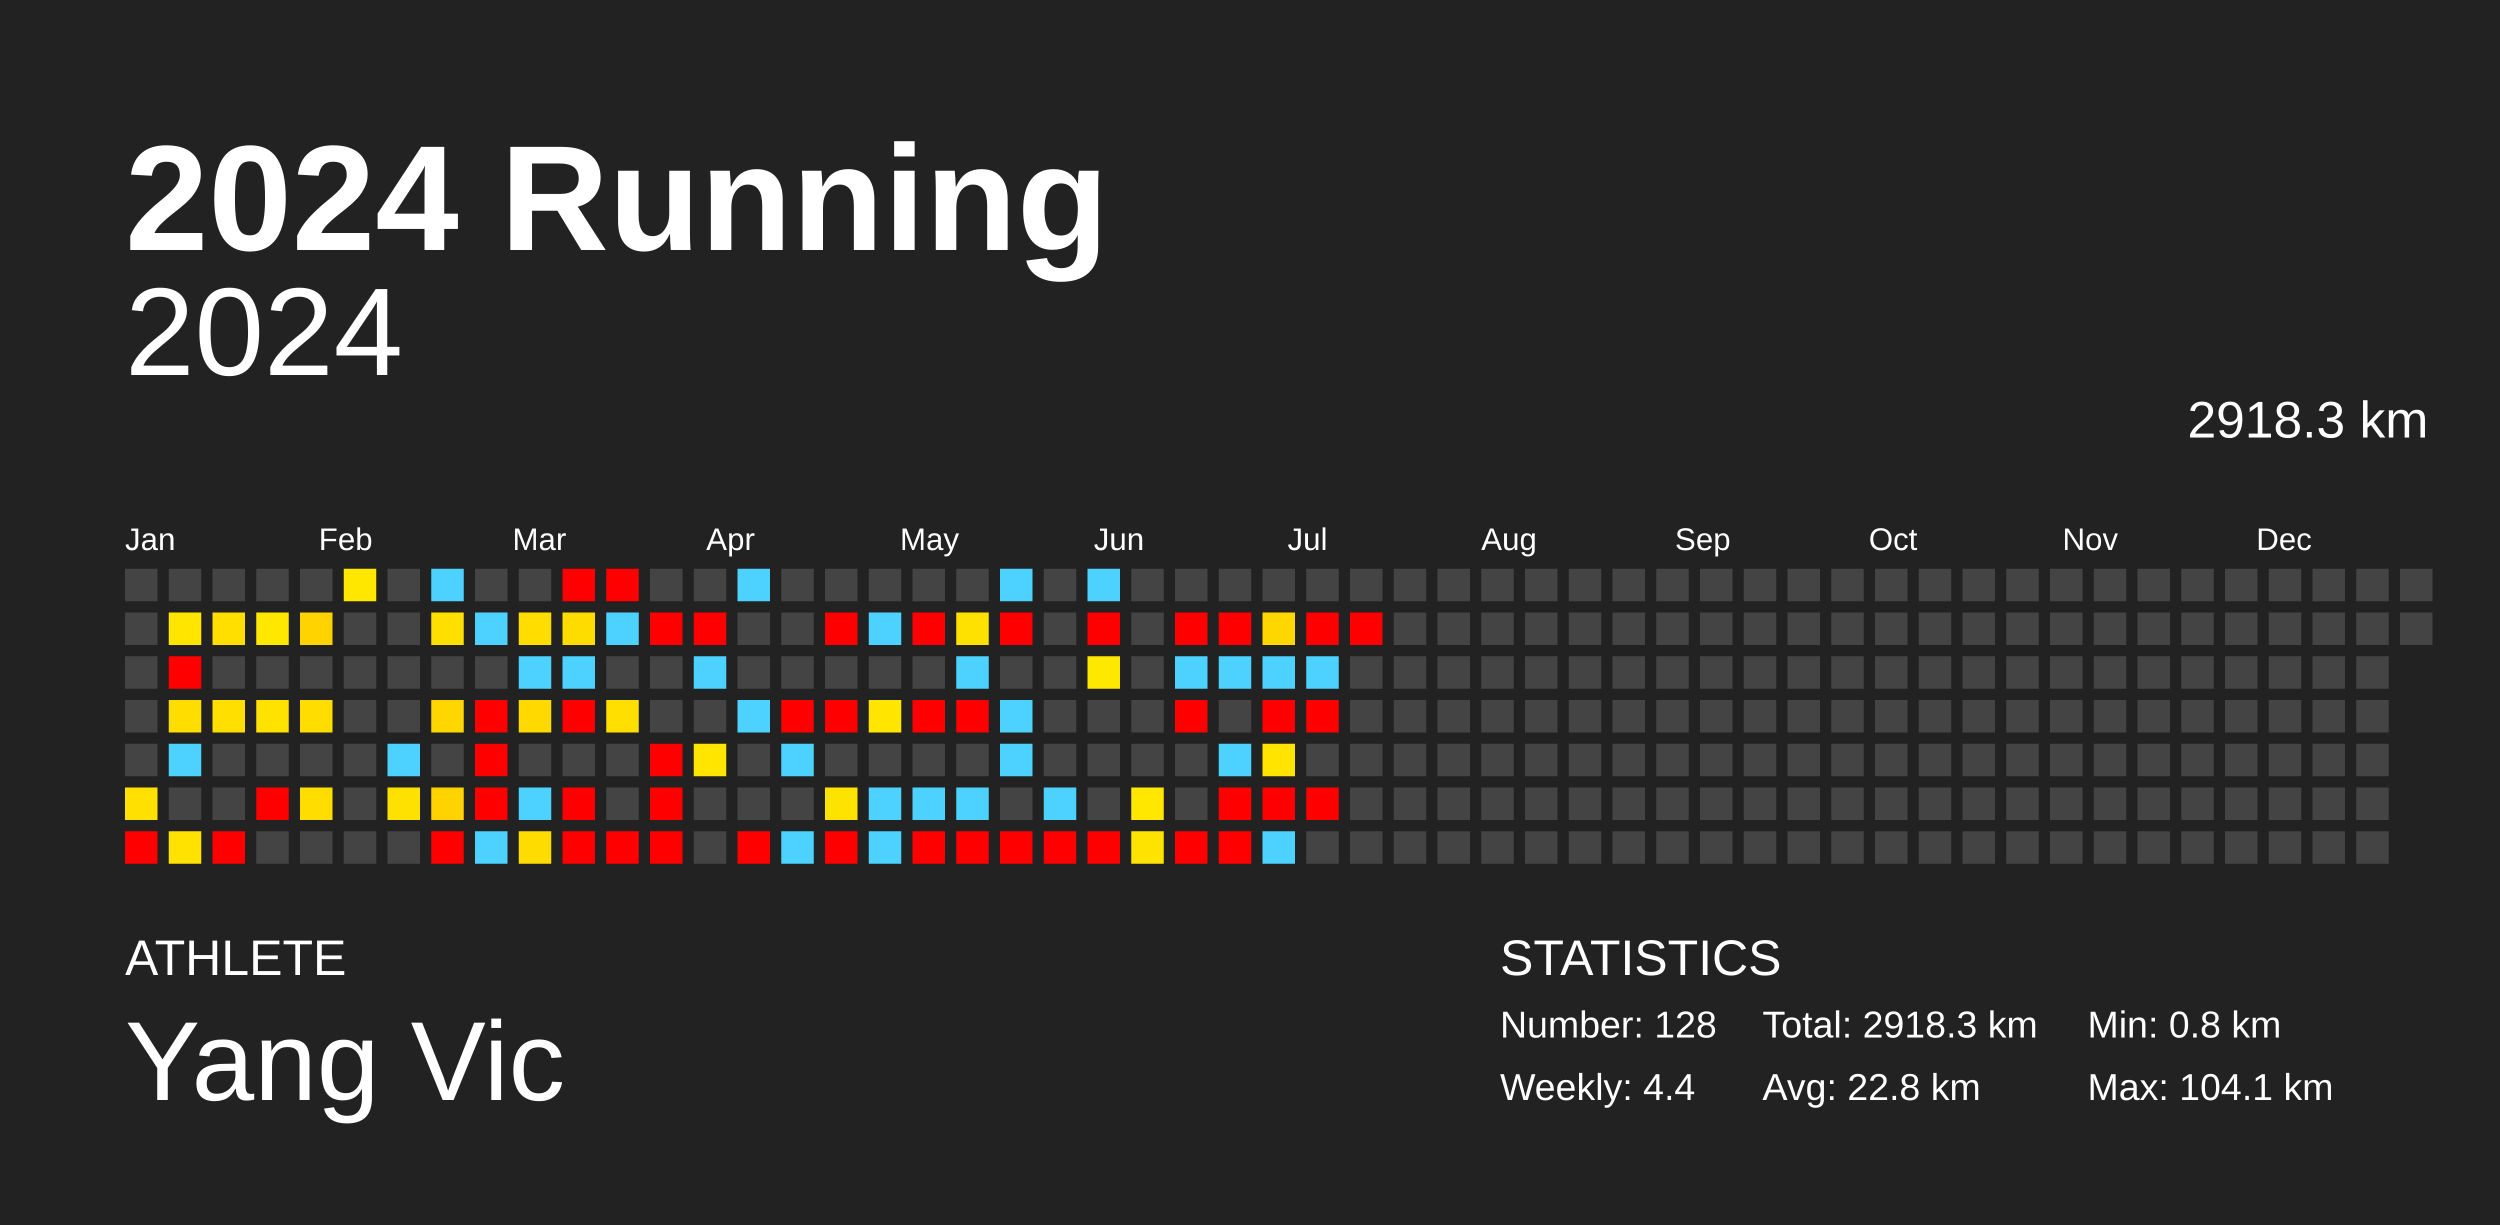
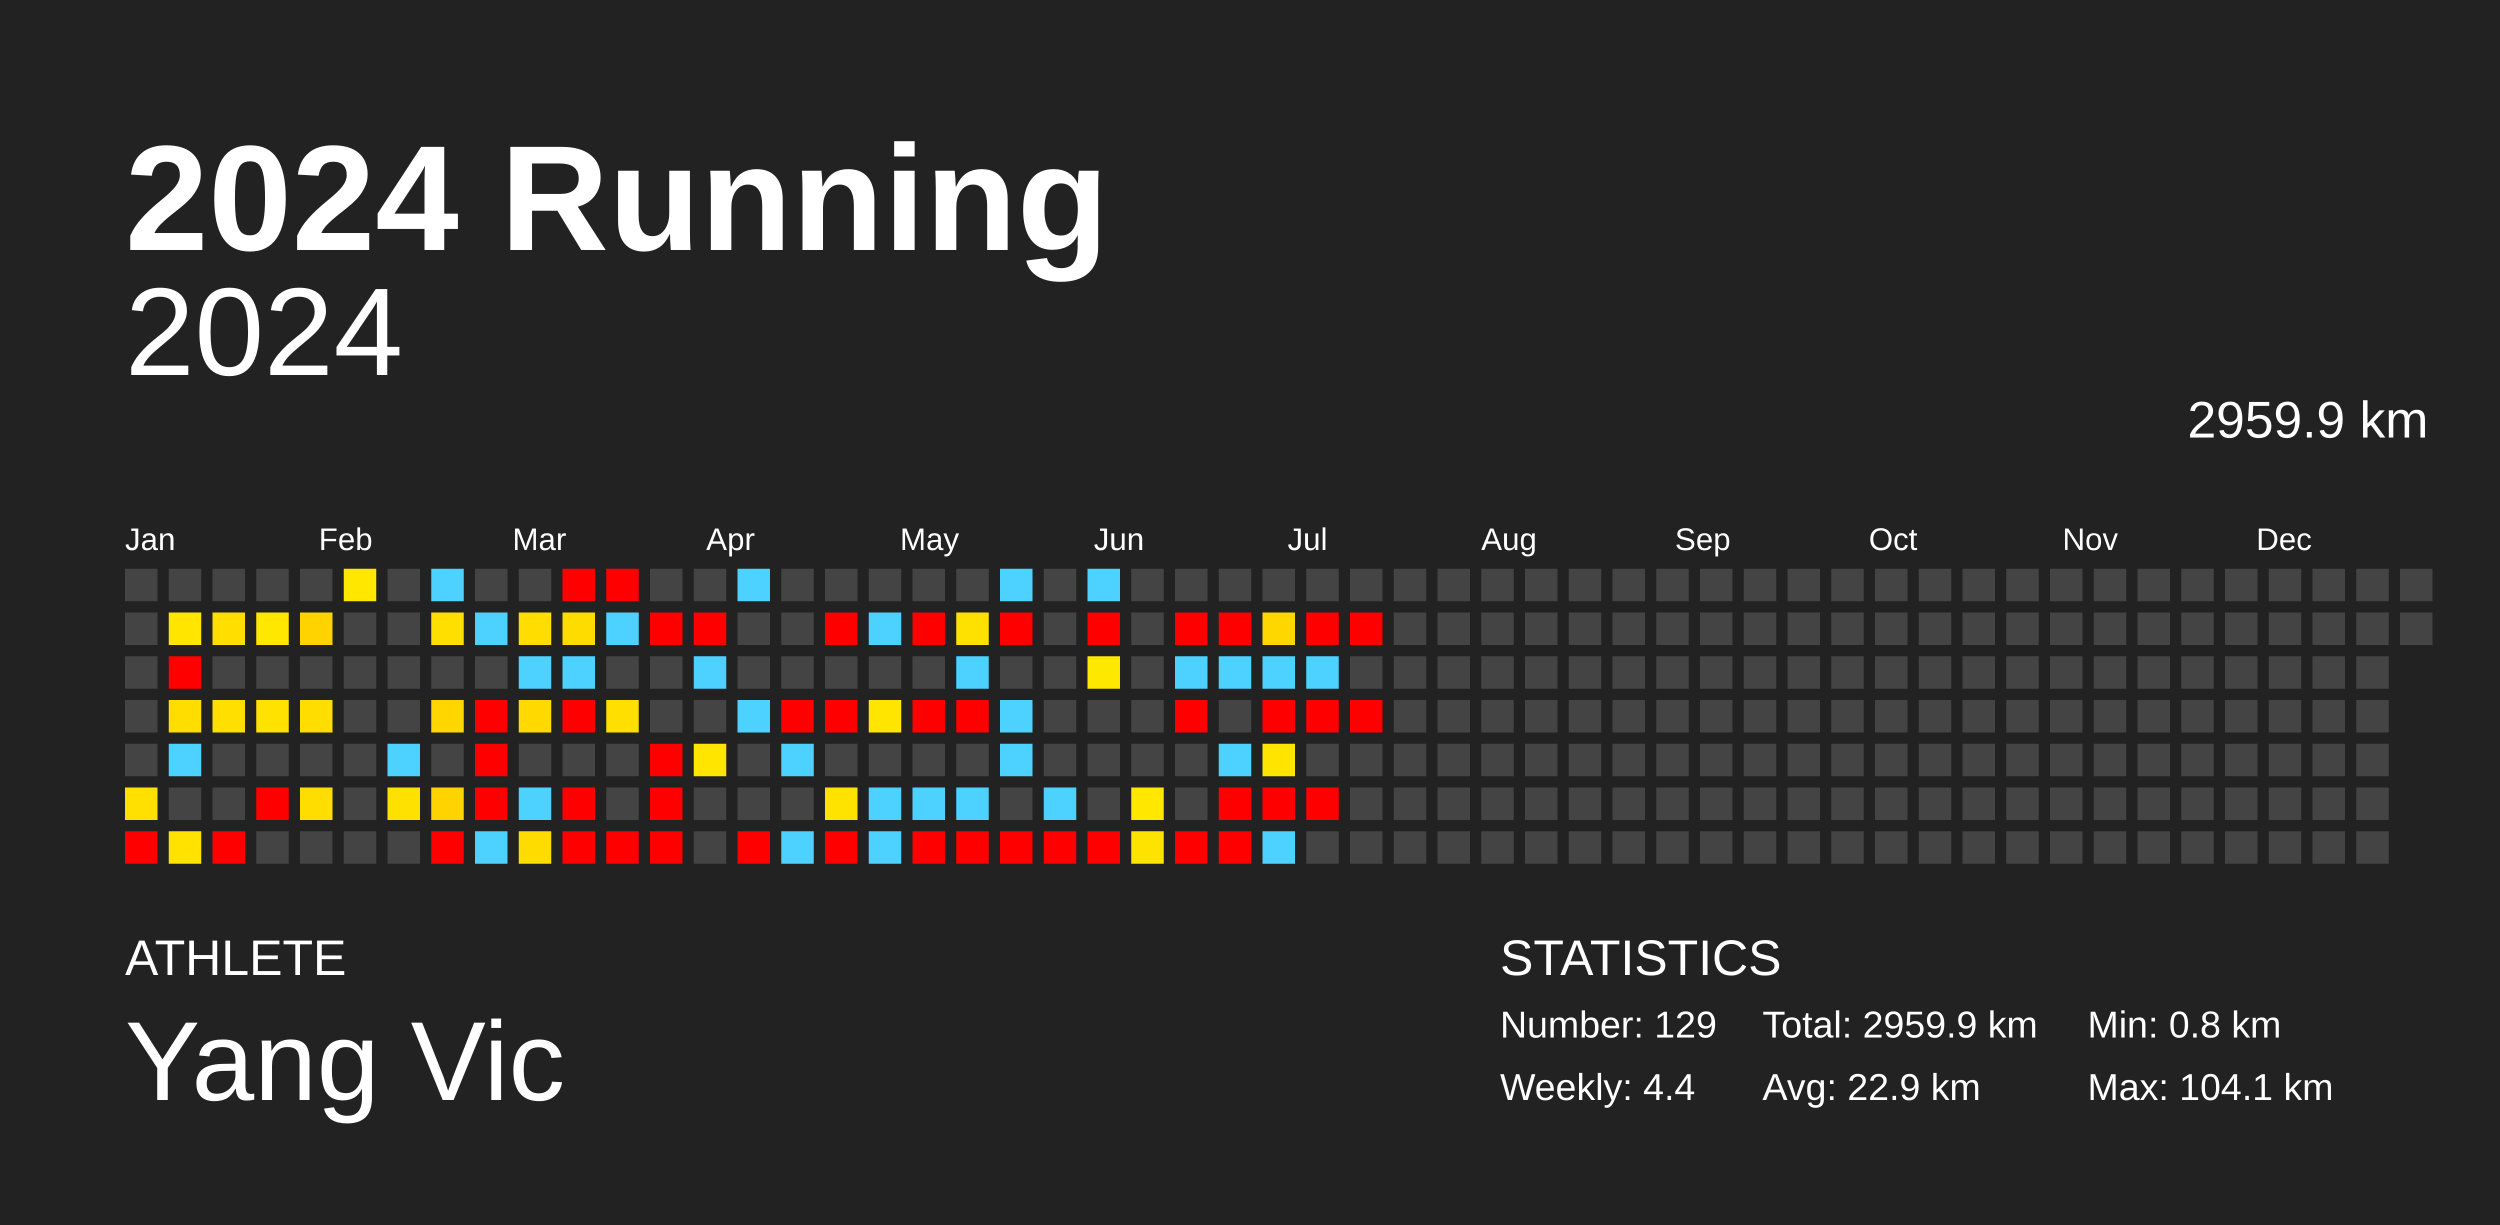
<svg xmlns="http://www.w3.org/2000/svg" baseProfile="full" height="98mm" version="1.1" viewBox="0,0,200,98" width="200mm">
  <defs />
  <rect fill="#222222" height="98" width="200" x="0" y="0" />
  <text fill="#FFFFFF" style="font-size:12px; font-family:Arial; font-weight:bold;" x="10" y="20">2024 Running</text>
  <text fill="#FFFFFF" style="font-size:4px; font-family:Arial" x="10" y="78">ATHLETE</text>
  <text fill="#FFFFFF" style="font-size:9px; font-family:Arial" x="10" y="88">Yang Vic</text>
  <text fill="#FFFFFF" style="font-size:4px; font-family:Arial" x="120" y="78">STATISTICS</text>
-   <text fill="#FFFFFF" style="font-size:3px; font-family:Arial" x="120" y="83">Number: 128</text>
+   <text fill="#FFFFFF" style="font-size:3px; font-family:Arial" x="120" y="83">Number: 129</text>
  <text fill="#FFFFFF" style="font-size:3px; font-family:Arial" x="120" y="88">Weekly: 4.4</text>
-   <text fill="#FFFFFF" style="font-size:3px; font-family:Arial" x="141" y="83">Total: 2918.3 km</text>
-   <text fill="#FFFFFF" style="font-size:3px; font-family:Arial" x="141" y="88">Avg: 22.8 km</text>
+   <text fill="#FFFFFF" style="font-size:3px; font-family:Arial" x="141" y="83">Total: 2959.9 km</text>
+   <text fill="#FFFFFF" style="font-size:3px; font-family:Arial" x="141" y="88">Avg: 22.9 km</text>
  <text fill="#FFFFFF" style="font-size:3px; font-family:Arial" x="167" y="83">Min: 0.8 km</text>
  <text fill="#FFFFFF" style="font-size:3px; font-family:Arial" x="167" y="88">Max: 104.1 km</text>
  <text alignment-baseline="hanging" fill="#FFFFFF" style="font-size:10.0px; font-family:Arial;" x="10" y="30">2024</text>
-   <text alignment-baseline="hanging" fill="#FFFFFF" style="font-size:4.125px; font-family:Arial;" x="175" y="35">2918.3 km</text>
+   <text alignment-baseline="hanging" fill="#FFFFFF" style="font-size:4.125px; font-family:Arial;" x="175" y="35">2959.9 km</text>
  <text fill="#FFFFFF" style="font-size:2.5px; font-family:Arial" x="10.0" y="44">Jan</text>
  <text fill="#FFFFFF" style="font-size:2.5px; font-family:Arial" x="25.5" y="44">Feb</text>
  <text fill="#FFFFFF" style="font-size:2.5px; font-family:Arial" x="41.0" y="44">Mar</text>
  <text fill="#FFFFFF" style="font-size:2.5px; font-family:Arial" x="56.5" y="44">Apr</text>
  <text fill="#FFFFFF" style="font-size:2.5px; font-family:Arial" x="72.0" y="44">May</text>
  <text fill="#FFFFFF" style="font-size:2.5px; font-family:Arial" x="87.5" y="44">Jun</text>
  <text fill="#FFFFFF" style="font-size:2.5px; font-family:Arial" x="103.0" y="44">Jul</text>
  <text fill="#FFFFFF" style="font-size:2.5px; font-family:Arial" x="118.5" y="44">Aug</text>
  <text fill="#FFFFFF" style="font-size:2.5px; font-family:Arial" x="134.0" y="44">Sep</text>
  <text fill="#FFFFFF" style="font-size:2.5px; font-family:Arial" x="149.5" y="44">Oct</text>
  <text fill="#FFFFFF" style="font-size:2.5px; font-family:Arial" x="165.0" y="44">Nov</text>
  <text fill="#FFFFFF" style="font-size:2.5px; font-family:Arial" x="180.5" y="44">Dec</text>
  <rect fill="#444444" height="2.6" width="2.6" x="10.0" y="45.5" />
  <rect fill="#444444" height="2.6" width="2.6" x="10.0" y="49.0" />
  <rect fill="#444444" height="2.6" width="2.6" x="10.0" y="52.5" />
  <rect fill="#444444" height="2.6" width="2.6" x="10.0" y="56.0" />
  <rect fill="#444444" height="2.6" width="2.6" x="10.0" y="59.5" />
  <rect fill="#ffe000" height="2.6" width="2.6" x="10.0" y="63.0" />
  <rect fill="red" height="2.6" width="2.6" x="10.0" y="66.5" />
  <rect fill="#444444" height="2.6" width="2.6" x="13.5" y="45.5" />
  <rect fill="#ffe500" height="2.6" width="2.6" x="13.5" y="49.0" />
  <rect fill="red" height="2.6" width="2.6" x="13.5" y="52.5" />
  <rect fill="#ffdd00" height="2.6" width="2.6" x="13.5" y="56.0" />
  <rect fill="#4dd2ff" height="2.6" width="2.6" x="13.5" y="59.5" />
  <rect fill="#444444" height="2.6" width="2.6" x="13.5" y="63.0" />
  <rect fill="#ffe200" height="2.6" width="2.6" x="13.5" y="66.5" />
  <rect fill="#444444" height="2.6" width="2.6" x="17.0" y="45.5" />
  <rect fill="#ffde00" height="2.6" width="2.6" x="17.0" y="49.0" />
  <rect fill="#444444" height="2.6" width="2.6" x="17.0" y="52.5" />
  <rect fill="#ffdf00" height="2.6" width="2.6" x="17.0" y="56.0" />
  <rect fill="#444444" height="2.6" width="2.6" x="17.0" y="59.5" />
  <rect fill="#444444" height="2.6" width="2.6" x="17.0" y="63.0" />
  <rect fill="red" height="2.6" width="2.6" x="17.0" y="66.5" />
  <rect fill="#444444" height="2.6" width="2.6" x="20.5" y="45.5" />
  <rect fill="#ffe700" height="2.6" width="2.6" x="20.5" y="49.0" />
  <rect fill="#444444" height="2.6" width="2.6" x="20.5" y="52.5" />
  <rect fill="#ffe200" height="2.6" width="2.6" x="20.5" y="56.0" />
  <rect fill="#444444" height="2.6" width="2.6" x="20.5" y="59.5" />
  <rect fill="red" height="2.6" width="2.6" x="20.5" y="63.0" />
  <rect fill="#444444" height="2.6" width="2.6" x="20.5" y="66.5" />
  <rect fill="#444444" height="2.6" width="2.6" x="24.0" y="45.5" />
  <rect fill="#ffd300" height="2.6" width="2.6" x="24.0" y="49.0" />
  <rect fill="#444444" height="2.6" width="2.6" x="24.0" y="52.5" />
  <rect fill="#ffdd00" height="2.6" width="2.6" x="24.0" y="56.0" />
  <rect fill="#444444" height="2.6" width="2.6" x="24.0" y="59.5" />
  <rect fill="#ffdd00" height="2.6" width="2.6" x="24.0" y="63.0" />
  <rect fill="#444444" height="2.6" width="2.6" x="24.0" y="66.5" />
  <rect fill="#ffe700" height="2.6" width="2.6" x="27.5" y="45.5" />
  <rect fill="#444444" height="2.6" width="2.6" x="27.5" y="49.0" />
  <rect fill="#444444" height="2.6" width="2.6" x="27.5" y="52.5" />
  <rect fill="#444444" height="2.6" width="2.6" x="27.5" y="56.0" />
  <rect fill="#444444" height="2.6" width="2.6" x="27.5" y="59.5" />
  <rect fill="#444444" height="2.6" width="2.6" x="27.5" y="63.0" />
  <rect fill="#444444" height="2.6" width="2.6" x="27.5" y="66.5" />
  <rect fill="#444444" height="2.6" width="2.6" x="31.0" y="45.5" />
  <rect fill="#444444" height="2.6" width="2.6" x="31.0" y="49.0" />
  <rect fill="#444444" height="2.6" width="2.6" x="31.0" y="52.5" />
  <rect fill="#444444" height="2.6" width="2.6" x="31.0" y="56.0" />
  <rect fill="#4dd2ff" height="2.6" width="2.6" x="31.0" y="59.5" />
  <rect fill="#ffe100" height="2.6" width="2.6" x="31.0" y="63.0" />
  <rect fill="#444444" height="2.6" width="2.6" x="31.0" y="66.5" />
  <rect fill="#4dd2ff" height="2.6" width="2.6" x="34.5" y="45.5" />
  <rect fill="#ffdf00" height="2.6" width="2.6" x="34.5" y="49.0" />
  <rect fill="#444444" height="2.6" width="2.6" x="34.5" y="52.5" />
  <rect fill="#ffd600" height="2.6" width="2.6" x="34.5" y="56.0" />
  <rect fill="#444444" height="2.6" width="2.6" x="34.5" y="59.5" />
  <rect fill="#ffd300" height="2.6" width="2.6" x="34.5" y="63.0" />
  <rect fill="red" height="2.6" width="2.6" x="34.5" y="66.5" />
  <rect fill="#444444" height="2.6" width="2.6" x="38.0" y="45.5" />
  <rect fill="#4dd2ff" height="2.6" width="2.6" x="38.0" y="49.0" />
  <rect fill="#444444" height="2.6" width="2.6" x="38.0" y="52.5" />
  <rect fill="red" height="2.6" width="2.6" x="38.0" y="56.0" />
  <rect fill="red" height="2.6" width="2.6" x="38.0" y="59.5" />
  <rect fill="red" height="2.6" width="2.6" x="38.0" y="63.0" />
  <rect fill="#4dd2ff" height="2.6" width="2.6" x="38.0" y="66.5" />
  <rect fill="#444444" height="2.6" width="2.6" x="41.5" y="45.5" />
  <rect fill="#ffdd00" height="2.6" width="2.6" x="41.5" y="49.0" />
  <rect fill="#4dd2ff" height="2.6" width="2.6" x="41.5" y="52.5" />
  <rect fill="#ffd900" height="2.6" width="2.6" x="41.5" y="56.0" />
  <rect fill="#444444" height="2.6" width="2.6" x="41.5" y="59.5" />
  <rect fill="#4dd2ff" height="2.6" width="2.6" x="41.5" y="63.0" />
  <rect fill="#ffdc00" height="2.6" width="2.6" x="41.5" y="66.5" />
  <rect fill="red" height="2.6" width="2.6" x="45.0" y="45.5" />
  <rect fill="#ffdc00" height="2.6" width="2.6" x="45.0" y="49.0" />
  <rect fill="#4dd2ff" height="2.6" width="2.6" x="45.0" y="52.5" />
  <rect fill="red" height="2.6" width="2.6" x="45.0" y="56.0" />
  <rect fill="#444444" height="2.6" width="2.6" x="45.0" y="59.5" />
  <rect fill="red" height="2.6" width="2.6" x="45.0" y="63.0" />
  <rect fill="red" height="2.6" width="2.6" x="45.0" y="66.5" />
  <rect fill="red" height="2.6" width="2.6" x="48.5" y="45.5" />
  <rect fill="#4dd2ff" height="2.6" width="2.6" x="48.5" y="49.0" />
  <rect fill="#444444" height="2.6" width="2.6" x="48.5" y="52.5" />
  <rect fill="#ffdf00" height="2.6" width="2.6" x="48.5" y="56.0" />
  <rect fill="#444444" height="2.6" width="2.6" x="48.5" y="59.5" />
  <rect fill="#444444" height="2.6" width="2.6" x="48.5" y="63.0" />
  <rect fill="red" height="2.6" width="2.6" x="48.5" y="66.5" />
  <rect fill="#444444" height="2.6" width="2.6" x="52.0" y="45.5" />
  <rect fill="red" height="2.6" width="2.6" x="52.0" y="49.0" />
  <rect fill="#444444" height="2.6" width="2.6" x="52.0" y="52.5" />
  <rect fill="#444444" height="2.6" width="2.6" x="52.0" y="56.0" />
  <rect fill="red" height="2.6" width="2.6" x="52.0" y="59.5" />
  <rect fill="red" height="2.6" width="2.6" x="52.0" y="63.0" />
  <rect fill="red" height="2.6" width="2.6" x="52.0" y="66.5" />
  <rect fill="#444444" height="2.6" width="2.6" x="55.5" y="45.5" />
  <rect fill="red" height="2.6" width="2.6" x="55.5" y="49.0" />
  <rect fill="#4dd2ff" height="2.6" width="2.6" x="55.5" y="52.5" />
  <rect fill="#444444" height="2.6" width="2.6" x="55.5" y="56.0" />
  <rect fill="#ffe500" height="2.6" width="2.6" x="55.5" y="59.5" />
  <rect fill="#444444" height="2.6" width="2.6" x="55.5" y="63.0" />
  <rect fill="#444444" height="2.6" width="2.6" x="55.5" y="66.5" />
  <rect fill="#4dd2ff" height="2.6" width="2.6" x="59.0" y="45.5" />
  <rect fill="#444444" height="2.6" width="2.6" x="59.0" y="49.0" />
  <rect fill="#444444" height="2.6" width="2.6" x="59.0" y="52.5" />
  <rect fill="#4dd2ff" height="2.6" width="2.6" x="59.0" y="56.0" />
  <rect fill="#444444" height="2.6" width="2.6" x="59.0" y="59.5" />
  <rect fill="#444444" height="2.6" width="2.6" x="59.0" y="63.0" />
  <rect fill="red" height="2.6" width="2.6" x="59.0" y="66.5" />
  <rect fill="#444444" height="2.6" width="2.6" x="62.5" y="45.5" />
  <rect fill="#444444" height="2.6" width="2.6" x="62.5" y="49.0" />
  <rect fill="#444444" height="2.6" width="2.6" x="62.5" y="52.5" />
  <rect fill="red" height="2.6" width="2.6" x="62.5" y="56.0" />
  <rect fill="#4dd2ff" height="2.6" width="2.6" x="62.5" y="59.5" />
  <rect fill="#444444" height="2.6" width="2.6" x="62.5" y="63.0" />
  <rect fill="#4dd2ff" height="2.6" width="2.6" x="62.5" y="66.5" />
  <rect fill="#444444" height="2.6" width="2.6" x="66.0" y="45.5" />
  <rect fill="red" height="2.6" width="2.6" x="66.0" y="49.0" />
  <rect fill="#444444" height="2.6" width="2.6" x="66.0" y="52.5" />
  <rect fill="red" height="2.6" width="2.6" x="66.0" y="56.0" />
  <rect fill="#444444" height="2.6" width="2.6" x="66.0" y="59.5" />
  <rect fill="#ffe300" height="2.6" width="2.6" x="66.0" y="63.0" />
  <rect fill="red" height="2.6" width="2.6" x="66.0" y="66.5" />
  <rect fill="#444444" height="2.6" width="2.6" x="69.5" y="45.5" />
  <rect fill="#4dd2ff" height="2.6" width="2.6" x="69.5" y="49.0" />
  <rect fill="#444444" height="2.6" width="2.6" x="69.5" y="52.5" />
  <rect fill="#ffe500" height="2.6" width="2.6" x="69.5" y="56.0" />
  <rect fill="#444444" height="2.6" width="2.6" x="69.5" y="59.5" />
  <rect fill="#4dd2ff" height="2.6" width="2.6" x="69.5" y="63.0" />
  <rect fill="#4dd2ff" height="2.6" width="2.6" x="69.5" y="66.5" />
  <rect fill="#444444" height="2.6" width="2.6" x="73.0" y="45.5" />
  <rect fill="red" height="2.6" width="2.6" x="73.0" y="49.0" />
  <rect fill="#444444" height="2.6" width="2.6" x="73.0" y="52.5" />
  <rect fill="red" height="2.6" width="2.6" x="73.0" y="56.0" />
  <rect fill="#444444" height="2.6" width="2.6" x="73.0" y="59.5" />
  <rect fill="#4dd2ff" height="2.6" width="2.6" x="73.0" y="63.0" />
  <rect fill="red" height="2.6" width="2.6" x="73.0" y="66.5" />
  <rect fill="#444444" height="2.6" width="2.6" x="76.5" y="45.5" />
  <rect fill="#ffe100" height="2.6" width="2.6" x="76.5" y="49.0" />
  <rect fill="#4dd2ff" height="2.6" width="2.6" x="76.5" y="52.5" />
  <rect fill="red" height="2.6" width="2.6" x="76.5" y="56.0" />
  <rect fill="#444444" height="2.6" width="2.6" x="76.5" y="59.5" />
  <rect fill="#4dd2ff" height="2.6" width="2.6" x="76.5" y="63.0" />
  <rect fill="red" height="2.6" width="2.6" x="76.5" y="66.5" />
  <rect fill="#4dd2ff" height="2.6" width="2.6" x="80.0" y="45.5" />
  <rect fill="red" height="2.6" width="2.6" x="80.0" y="49.0" />
  <rect fill="#444444" height="2.6" width="2.6" x="80.0" y="52.5" />
  <rect fill="#4dd2ff" height="2.6" width="2.6" x="80.0" y="56.0" />
  <rect fill="#4dd2ff" height="2.6" width="2.6" x="80.0" y="59.5" />
  <rect fill="#444444" height="2.6" width="2.6" x="80.0" y="63.0" />
  <rect fill="red" height="2.6" width="2.6" x="80.0" y="66.5" />
  <rect fill="#444444" height="2.6" width="2.6" x="83.5" y="45.5" />
  <rect fill="#444444" height="2.6" width="2.6" x="83.5" y="49.0" />
  <rect fill="#444444" height="2.6" width="2.6" x="83.5" y="52.5" />
  <rect fill="#444444" height="2.6" width="2.6" x="83.5" y="56.0" />
  <rect fill="#444444" height="2.6" width="2.6" x="83.5" y="59.5" />
  <rect fill="#4dd2ff" height="2.6" width="2.6" x="83.5" y="63.0" />
  <rect fill="red" height="2.6" width="2.6" x="83.5" y="66.5" />
  <rect fill="#4dd2ff" height="2.6" width="2.6" x="87.0" y="45.5" />
  <rect fill="red" height="2.6" width="2.6" x="87.0" y="49.0" />
  <rect fill="#ffe800" height="2.6" width="2.6" x="87.0" y="52.5" />
  <rect fill="#444444" height="2.6" width="2.6" x="87.0" y="56.0" />
  <rect fill="#444444" height="2.6" width="2.6" x="87.0" y="59.5" />
  <rect fill="#444444" height="2.6" width="2.6" x="87.0" y="63.0" />
  <rect fill="red" height="2.6" width="2.6" x="87.0" y="66.5" />
  <rect fill="#444444" height="2.6" width="2.6" x="90.5" y="45.5" />
  <rect fill="#444444" height="2.6" width="2.6" x="90.5" y="49.0" />
  <rect fill="#444444" height="2.6" width="2.6" x="90.5" y="52.5" />
  <rect fill="#444444" height="2.6" width="2.6" x="90.5" y="56.0" />
  <rect fill="#444444" height="2.6" width="2.6" x="90.5" y="59.5" />
  <rect fill="#ffe700" height="2.6" width="2.6" x="90.5" y="63.0" />
  <rect fill="#ffe300" height="2.6" width="2.6" x="90.5" y="66.5" />
  <rect fill="#444444" height="2.6" width="2.6" x="94.0" y="45.5" />
  <rect fill="red" height="2.6" width="2.6" x="94.0" y="49.0" />
  <rect fill="#4dd2ff" height="2.6" width="2.6" x="94.0" y="52.5" />
  <rect fill="red" height="2.6" width="2.6" x="94.0" y="56.0" />
  <rect fill="#444444" height="2.6" width="2.6" x="94.0" y="59.5" />
  <rect fill="#444444" height="2.6" width="2.6" x="94.0" y="63.0" />
  <rect fill="red" height="2.6" width="2.6" x="94.0" y="66.5" />
  <rect fill="#444444" height="2.6" width="2.6" x="97.5" y="45.5" />
  <rect fill="red" height="2.6" width="2.6" x="97.5" y="49.0" />
  <rect fill="#4dd2ff" height="2.6" width="2.6" x="97.5" y="52.5" />
  <rect fill="#444444" height="2.6" width="2.6" x="97.5" y="56.0" />
  <rect fill="#4dd2ff" height="2.6" width="2.6" x="97.5" y="59.5" />
  <rect fill="red" height="2.6" width="2.6" x="97.5" y="63.0" />
  <rect fill="red" height="2.6" width="2.6" x="97.5" y="66.5" />
  <rect fill="#444444" height="2.6" width="2.6" x="101.0" y="45.5" />
  <rect fill="#ffd700" height="2.6" width="2.6" x="101.0" y="49.0" />
  <rect fill="#4dd2ff" height="2.6" width="2.6" x="101.0" y="52.5" />
  <rect fill="red" height="2.6" width="2.6" x="101.0" y="56.0" />
  <rect fill="#ffe400" height="2.6" width="2.6" x="101.0" y="59.5" />
  <rect fill="red" height="2.6" width="2.6" x="101.0" y="63.0" />
  <rect fill="#4dd2ff" height="2.6" width="2.6" x="101.0" y="66.5" />
  <rect fill="#444444" height="2.6" width="2.6" x="104.5" y="45.5" />
  <rect fill="red" height="2.6" width="2.6" x="104.5" y="49.0" />
  <rect fill="#4dd2ff" height="2.6" width="2.6" x="104.5" y="52.5" />
  <rect fill="red" height="2.6" width="2.6" x="104.5" y="56.0" />
  <rect fill="#444444" height="2.6" width="2.6" x="104.5" y="59.5" />
  <rect fill="red" height="2.6" width="2.6" x="104.5" y="63.0" />
  <rect fill="#444444" height="2.6" width="2.6" x="104.5" y="66.5" />
  <rect fill="#444444" height="2.6" width="2.6" x="108.0" y="45.5" />
  <rect fill="red" height="2.6" width="2.6" x="108.0" y="49.0" />
  <rect fill="#444444" height="2.6" width="2.6" x="108.0" y="52.5" />
-   <rect fill="#444444" height="2.6" width="2.6" x="108.0" y="56.0" />
+   <rect fill="red" height="2.6" width="2.6" x="108.0" y="56.0" />
  <rect fill="#444444" height="2.6" width="2.6" x="108.0" y="59.5" />
  <rect fill="#444444" height="2.6" width="2.6" x="108.0" y="63.0" />
  <rect fill="#444444" height="2.6" width="2.6" x="108.0" y="66.5" />
  <rect fill="#444444" height="2.6" width="2.6" x="111.5" y="45.5" />
  <rect fill="#444444" height="2.6" width="2.6" x="111.5" y="49.0" />
  <rect fill="#444444" height="2.6" width="2.6" x="111.5" y="52.5" />
  <rect fill="#444444" height="2.6" width="2.6" x="111.5" y="56.0" />
  <rect fill="#444444" height="2.6" width="2.6" x="111.5" y="59.5" />
  <rect fill="#444444" height="2.6" width="2.6" x="111.5" y="63.0" />
  <rect fill="#444444" height="2.6" width="2.6" x="111.5" y="66.5" />
  <rect fill="#444444" height="2.6" width="2.6" x="115.0" y="45.5" />
  <rect fill="#444444" height="2.6" width="2.6" x="115.0" y="49.0" />
  <rect fill="#444444" height="2.6" width="2.6" x="115.0" y="52.5" />
  <rect fill="#444444" height="2.6" width="2.6" x="115.0" y="56.0" />
  <rect fill="#444444" height="2.6" width="2.6" x="115.0" y="59.5" />
  <rect fill="#444444" height="2.6" width="2.6" x="115.0" y="63.0" />
  <rect fill="#444444" height="2.6" width="2.6" x="115.0" y="66.5" />
  <rect fill="#444444" height="2.6" width="2.6" x="118.5" y="45.5" />
  <rect fill="#444444" height="2.6" width="2.6" x="118.5" y="49.0" />
  <rect fill="#444444" height="2.6" width="2.6" x="118.5" y="52.5" />
  <rect fill="#444444" height="2.6" width="2.6" x="118.5" y="56.0" />
  <rect fill="#444444" height="2.6" width="2.6" x="118.5" y="59.5" />
  <rect fill="#444444" height="2.6" width="2.6" x="118.5" y="63.0" />
  <rect fill="#444444" height="2.6" width="2.6" x="118.5" y="66.5" />
  <rect fill="#444444" height="2.6" width="2.6" x="122.0" y="45.5" />
  <rect fill="#444444" height="2.6" width="2.6" x="122.0" y="49.0" />
  <rect fill="#444444" height="2.6" width="2.6" x="122.0" y="52.5" />
  <rect fill="#444444" height="2.6" width="2.6" x="122.0" y="56.0" />
  <rect fill="#444444" height="2.6" width="2.6" x="122.0" y="59.5" />
  <rect fill="#444444" height="2.6" width="2.6" x="122.0" y="63.0" />
  <rect fill="#444444" height="2.6" width="2.6" x="122.0" y="66.5" />
  <rect fill="#444444" height="2.6" width="2.6" x="125.5" y="45.5" />
  <rect fill="#444444" height="2.6" width="2.6" x="125.5" y="49.0" />
  <rect fill="#444444" height="2.6" width="2.6" x="125.5" y="52.5" />
  <rect fill="#444444" height="2.6" width="2.6" x="125.5" y="56.0" />
  <rect fill="#444444" height="2.6" width="2.6" x="125.5" y="59.5" />
  <rect fill="#444444" height="2.6" width="2.6" x="125.5" y="63.0" />
  <rect fill="#444444" height="2.6" width="2.6" x="125.5" y="66.5" />
  <rect fill="#444444" height="2.6" width="2.6" x="129.0" y="45.5" />
  <rect fill="#444444" height="2.6" width="2.6" x="129.0" y="49.0" />
  <rect fill="#444444" height="2.6" width="2.6" x="129.0" y="52.5" />
  <rect fill="#444444" height="2.6" width="2.6" x="129.0" y="56.0" />
  <rect fill="#444444" height="2.6" width="2.6" x="129.0" y="59.5" />
  <rect fill="#444444" height="2.6" width="2.6" x="129.0" y="63.0" />
  <rect fill="#444444" height="2.6" width="2.6" x="129.0" y="66.5" />
  <rect fill="#444444" height="2.6" width="2.6" x="132.5" y="45.5" />
  <rect fill="#444444" height="2.6" width="2.6" x="132.5" y="49.0" />
  <rect fill="#444444" height="2.6" width="2.6" x="132.5" y="52.5" />
  <rect fill="#444444" height="2.6" width="2.6" x="132.5" y="56.0" />
  <rect fill="#444444" height="2.6" width="2.6" x="132.5" y="59.5" />
  <rect fill="#444444" height="2.6" width="2.6" x="132.5" y="63.0" />
  <rect fill="#444444" height="2.6" width="2.6" x="132.5" y="66.5" />
  <rect fill="#444444" height="2.6" width="2.6" x="136.0" y="45.5" />
  <rect fill="#444444" height="2.6" width="2.6" x="136.0" y="49.0" />
  <rect fill="#444444" height="2.6" width="2.6" x="136.0" y="52.5" />
  <rect fill="#444444" height="2.6" width="2.6" x="136.0" y="56.0" />
  <rect fill="#444444" height="2.6" width="2.6" x="136.0" y="59.5" />
  <rect fill="#444444" height="2.6" width="2.6" x="136.0" y="63.0" />
  <rect fill="#444444" height="2.6" width="2.6" x="136.0" y="66.5" />
  <rect fill="#444444" height="2.6" width="2.6" x="139.5" y="45.5" />
  <rect fill="#444444" height="2.6" width="2.6" x="139.5" y="49.0" />
  <rect fill="#444444" height="2.6" width="2.6" x="139.5" y="52.5" />
  <rect fill="#444444" height="2.6" width="2.6" x="139.5" y="56.0" />
  <rect fill="#444444" height="2.6" width="2.6" x="139.5" y="59.5" />
  <rect fill="#444444" height="2.6" width="2.6" x="139.5" y="63.0" />
  <rect fill="#444444" height="2.6" width="2.6" x="139.5" y="66.5" />
  <rect fill="#444444" height="2.6" width="2.6" x="143.0" y="45.5" />
  <rect fill="#444444" height="2.6" width="2.6" x="143.0" y="49.0" />
  <rect fill="#444444" height="2.6" width="2.6" x="143.0" y="52.5" />
  <rect fill="#444444" height="2.6" width="2.6" x="143.0" y="56.0" />
  <rect fill="#444444" height="2.6" width="2.6" x="143.0" y="59.5" />
  <rect fill="#444444" height="2.6" width="2.6" x="143.0" y="63.0" />
  <rect fill="#444444" height="2.6" width="2.6" x="143.0" y="66.5" />
  <rect fill="#444444" height="2.6" width="2.6" x="146.5" y="45.5" />
  <rect fill="#444444" height="2.6" width="2.6" x="146.5" y="49.0" />
  <rect fill="#444444" height="2.6" width="2.6" x="146.5" y="52.5" />
  <rect fill="#444444" height="2.6" width="2.6" x="146.5" y="56.0" />
  <rect fill="#444444" height="2.6" width="2.6" x="146.5" y="59.5" />
  <rect fill="#444444" height="2.6" width="2.6" x="146.5" y="63.0" />
  <rect fill="#444444" height="2.6" width="2.6" x="146.5" y="66.5" />
  <rect fill="#444444" height="2.6" width="2.6" x="150.0" y="45.5" />
  <rect fill="#444444" height="2.6" width="2.6" x="150.0" y="49.0" />
  <rect fill="#444444" height="2.6" width="2.6" x="150.0" y="52.5" />
  <rect fill="#444444" height="2.6" width="2.6" x="150.0" y="56.0" />
  <rect fill="#444444" height="2.6" width="2.6" x="150.0" y="59.5" />
  <rect fill="#444444" height="2.6" width="2.6" x="150.0" y="63.0" />
  <rect fill="#444444" height="2.6" width="2.6" x="150.0" y="66.5" />
  <rect fill="#444444" height="2.6" width="2.6" x="153.5" y="45.5" />
  <rect fill="#444444" height="2.6" width="2.6" x="153.5" y="49.0" />
  <rect fill="#444444" height="2.6" width="2.6" x="153.5" y="52.5" />
  <rect fill="#444444" height="2.6" width="2.6" x="153.5" y="56.0" />
  <rect fill="#444444" height="2.6" width="2.6" x="153.5" y="59.5" />
  <rect fill="#444444" height="2.6" width="2.6" x="153.5" y="63.0" />
  <rect fill="#444444" height="2.6" width="2.6" x="153.5" y="66.5" />
  <rect fill="#444444" height="2.6" width="2.6" x="157.0" y="45.5" />
  <rect fill="#444444" height="2.6" width="2.6" x="157.0" y="49.0" />
  <rect fill="#444444" height="2.6" width="2.6" x="157.0" y="52.5" />
  <rect fill="#444444" height="2.6" width="2.6" x="157.0" y="56.0" />
  <rect fill="#444444" height="2.6" width="2.6" x="157.0" y="59.5" />
  <rect fill="#444444" height="2.6" width="2.6" x="157.0" y="63.0" />
  <rect fill="#444444" height="2.6" width="2.6" x="157.0" y="66.5" />
  <rect fill="#444444" height="2.6" width="2.6" x="160.5" y="45.5" />
  <rect fill="#444444" height="2.6" width="2.6" x="160.5" y="49.0" />
  <rect fill="#444444" height="2.6" width="2.6" x="160.5" y="52.5" />
  <rect fill="#444444" height="2.6" width="2.6" x="160.5" y="56.0" />
  <rect fill="#444444" height="2.6" width="2.6" x="160.5" y="59.5" />
  <rect fill="#444444" height="2.6" width="2.6" x="160.5" y="63.0" />
  <rect fill="#444444" height="2.6" width="2.6" x="160.5" y="66.5" />
  <rect fill="#444444" height="2.6" width="2.6" x="164.0" y="45.5" />
  <rect fill="#444444" height="2.6" width="2.6" x="164.0" y="49.0" />
  <rect fill="#444444" height="2.6" width="2.6" x="164.0" y="52.5" />
  <rect fill="#444444" height="2.6" width="2.6" x="164.0" y="56.0" />
  <rect fill="#444444" height="2.6" width="2.6" x="164.0" y="59.5" />
  <rect fill="#444444" height="2.6" width="2.6" x="164.0" y="63.0" />
  <rect fill="#444444" height="2.6" width="2.6" x="164.0" y="66.5" />
  <rect fill="#444444" height="2.6" width="2.6" x="167.5" y="45.5" />
  <rect fill="#444444" height="2.6" width="2.6" x="167.5" y="49.0" />
  <rect fill="#444444" height="2.6" width="2.6" x="167.5" y="52.5" />
  <rect fill="#444444" height="2.6" width="2.6" x="167.5" y="56.0" />
  <rect fill="#444444" height="2.6" width="2.6" x="167.5" y="59.5" />
  <rect fill="#444444" height="2.6" width="2.6" x="167.5" y="63.0" />
  <rect fill="#444444" height="2.6" width="2.6" x="167.5" y="66.5" />
  <rect fill="#444444" height="2.6" width="2.6" x="171.0" y="45.5" />
  <rect fill="#444444" height="2.6" width="2.6" x="171.0" y="49.0" />
  <rect fill="#444444" height="2.6" width="2.6" x="171.0" y="52.5" />
  <rect fill="#444444" height="2.6" width="2.6" x="171.0" y="56.0" />
  <rect fill="#444444" height="2.6" width="2.6" x="171.0" y="59.5" />
  <rect fill="#444444" height="2.6" width="2.6" x="171.0" y="63.0" />
  <rect fill="#444444" height="2.6" width="2.6" x="171.0" y="66.5" />
  <rect fill="#444444" height="2.6" width="2.6" x="174.5" y="45.5" />
  <rect fill="#444444" height="2.6" width="2.6" x="174.5" y="49.0" />
  <rect fill="#444444" height="2.6" width="2.6" x="174.5" y="52.5" />
  <rect fill="#444444" height="2.6" width="2.6" x="174.5" y="56.0" />
  <rect fill="#444444" height="2.6" width="2.6" x="174.5" y="59.5" />
  <rect fill="#444444" height="2.6" width="2.6" x="174.5" y="63.0" />
  <rect fill="#444444" height="2.6" width="2.6" x="174.5" y="66.5" />
  <rect fill="#444444" height="2.6" width="2.6" x="178.0" y="45.5" />
  <rect fill="#444444" height="2.6" width="2.6" x="178.0" y="49.0" />
  <rect fill="#444444" height="2.6" width="2.6" x="178.0" y="52.5" />
  <rect fill="#444444" height="2.6" width="2.6" x="178.0" y="56.0" />
  <rect fill="#444444" height="2.6" width="2.6" x="178.0" y="59.5" />
  <rect fill="#444444" height="2.6" width="2.6" x="178.0" y="63.0" />
  <rect fill="#444444" height="2.6" width="2.6" x="178.0" y="66.5" />
  <rect fill="#444444" height="2.6" width="2.6" x="181.5" y="45.5" />
  <rect fill="#444444" height="2.6" width="2.6" x="181.5" y="49.0" />
  <rect fill="#444444" height="2.6" width="2.6" x="181.5" y="52.5" />
  <rect fill="#444444" height="2.6" width="2.6" x="181.5" y="56.0" />
  <rect fill="#444444" height="2.6" width="2.6" x="181.5" y="59.5" />
  <rect fill="#444444" height="2.6" width="2.6" x="181.5" y="63.0" />
  <rect fill="#444444" height="2.6" width="2.6" x="181.5" y="66.5" />
  <rect fill="#444444" height="2.6" width="2.6" x="185.0" y="45.5" />
  <rect fill="#444444" height="2.6" width="2.6" x="185.0" y="49.0" />
  <rect fill="#444444" height="2.6" width="2.6" x="185.0" y="52.5" />
  <rect fill="#444444" height="2.6" width="2.6" x="185.0" y="56.0" />
  <rect fill="#444444" height="2.6" width="2.6" x="185.0" y="59.5" />
  <rect fill="#444444" height="2.6" width="2.6" x="185.0" y="63.0" />
  <rect fill="#444444" height="2.6" width="2.6" x="185.0" y="66.5" />
  <rect fill="#444444" height="2.6" width="2.6" x="188.5" y="45.5" />
  <rect fill="#444444" height="2.6" width="2.6" x="188.5" y="49.0" />
  <rect fill="#444444" height="2.6" width="2.6" x="188.5" y="52.5" />
  <rect fill="#444444" height="2.6" width="2.6" x="188.5" y="56.0" />
  <rect fill="#444444" height="2.6" width="2.6" x="188.5" y="59.5" />
  <rect fill="#444444" height="2.6" width="2.6" x="188.5" y="63.0" />
  <rect fill="#444444" height="2.6" width="2.6" x="188.5" y="66.5" />
  <rect fill="#444444" height="2.6" width="2.6" x="192.0" y="45.5" />
  <rect fill="#444444" height="2.6" width="2.6" x="192.0" y="49.0" />
</svg>
